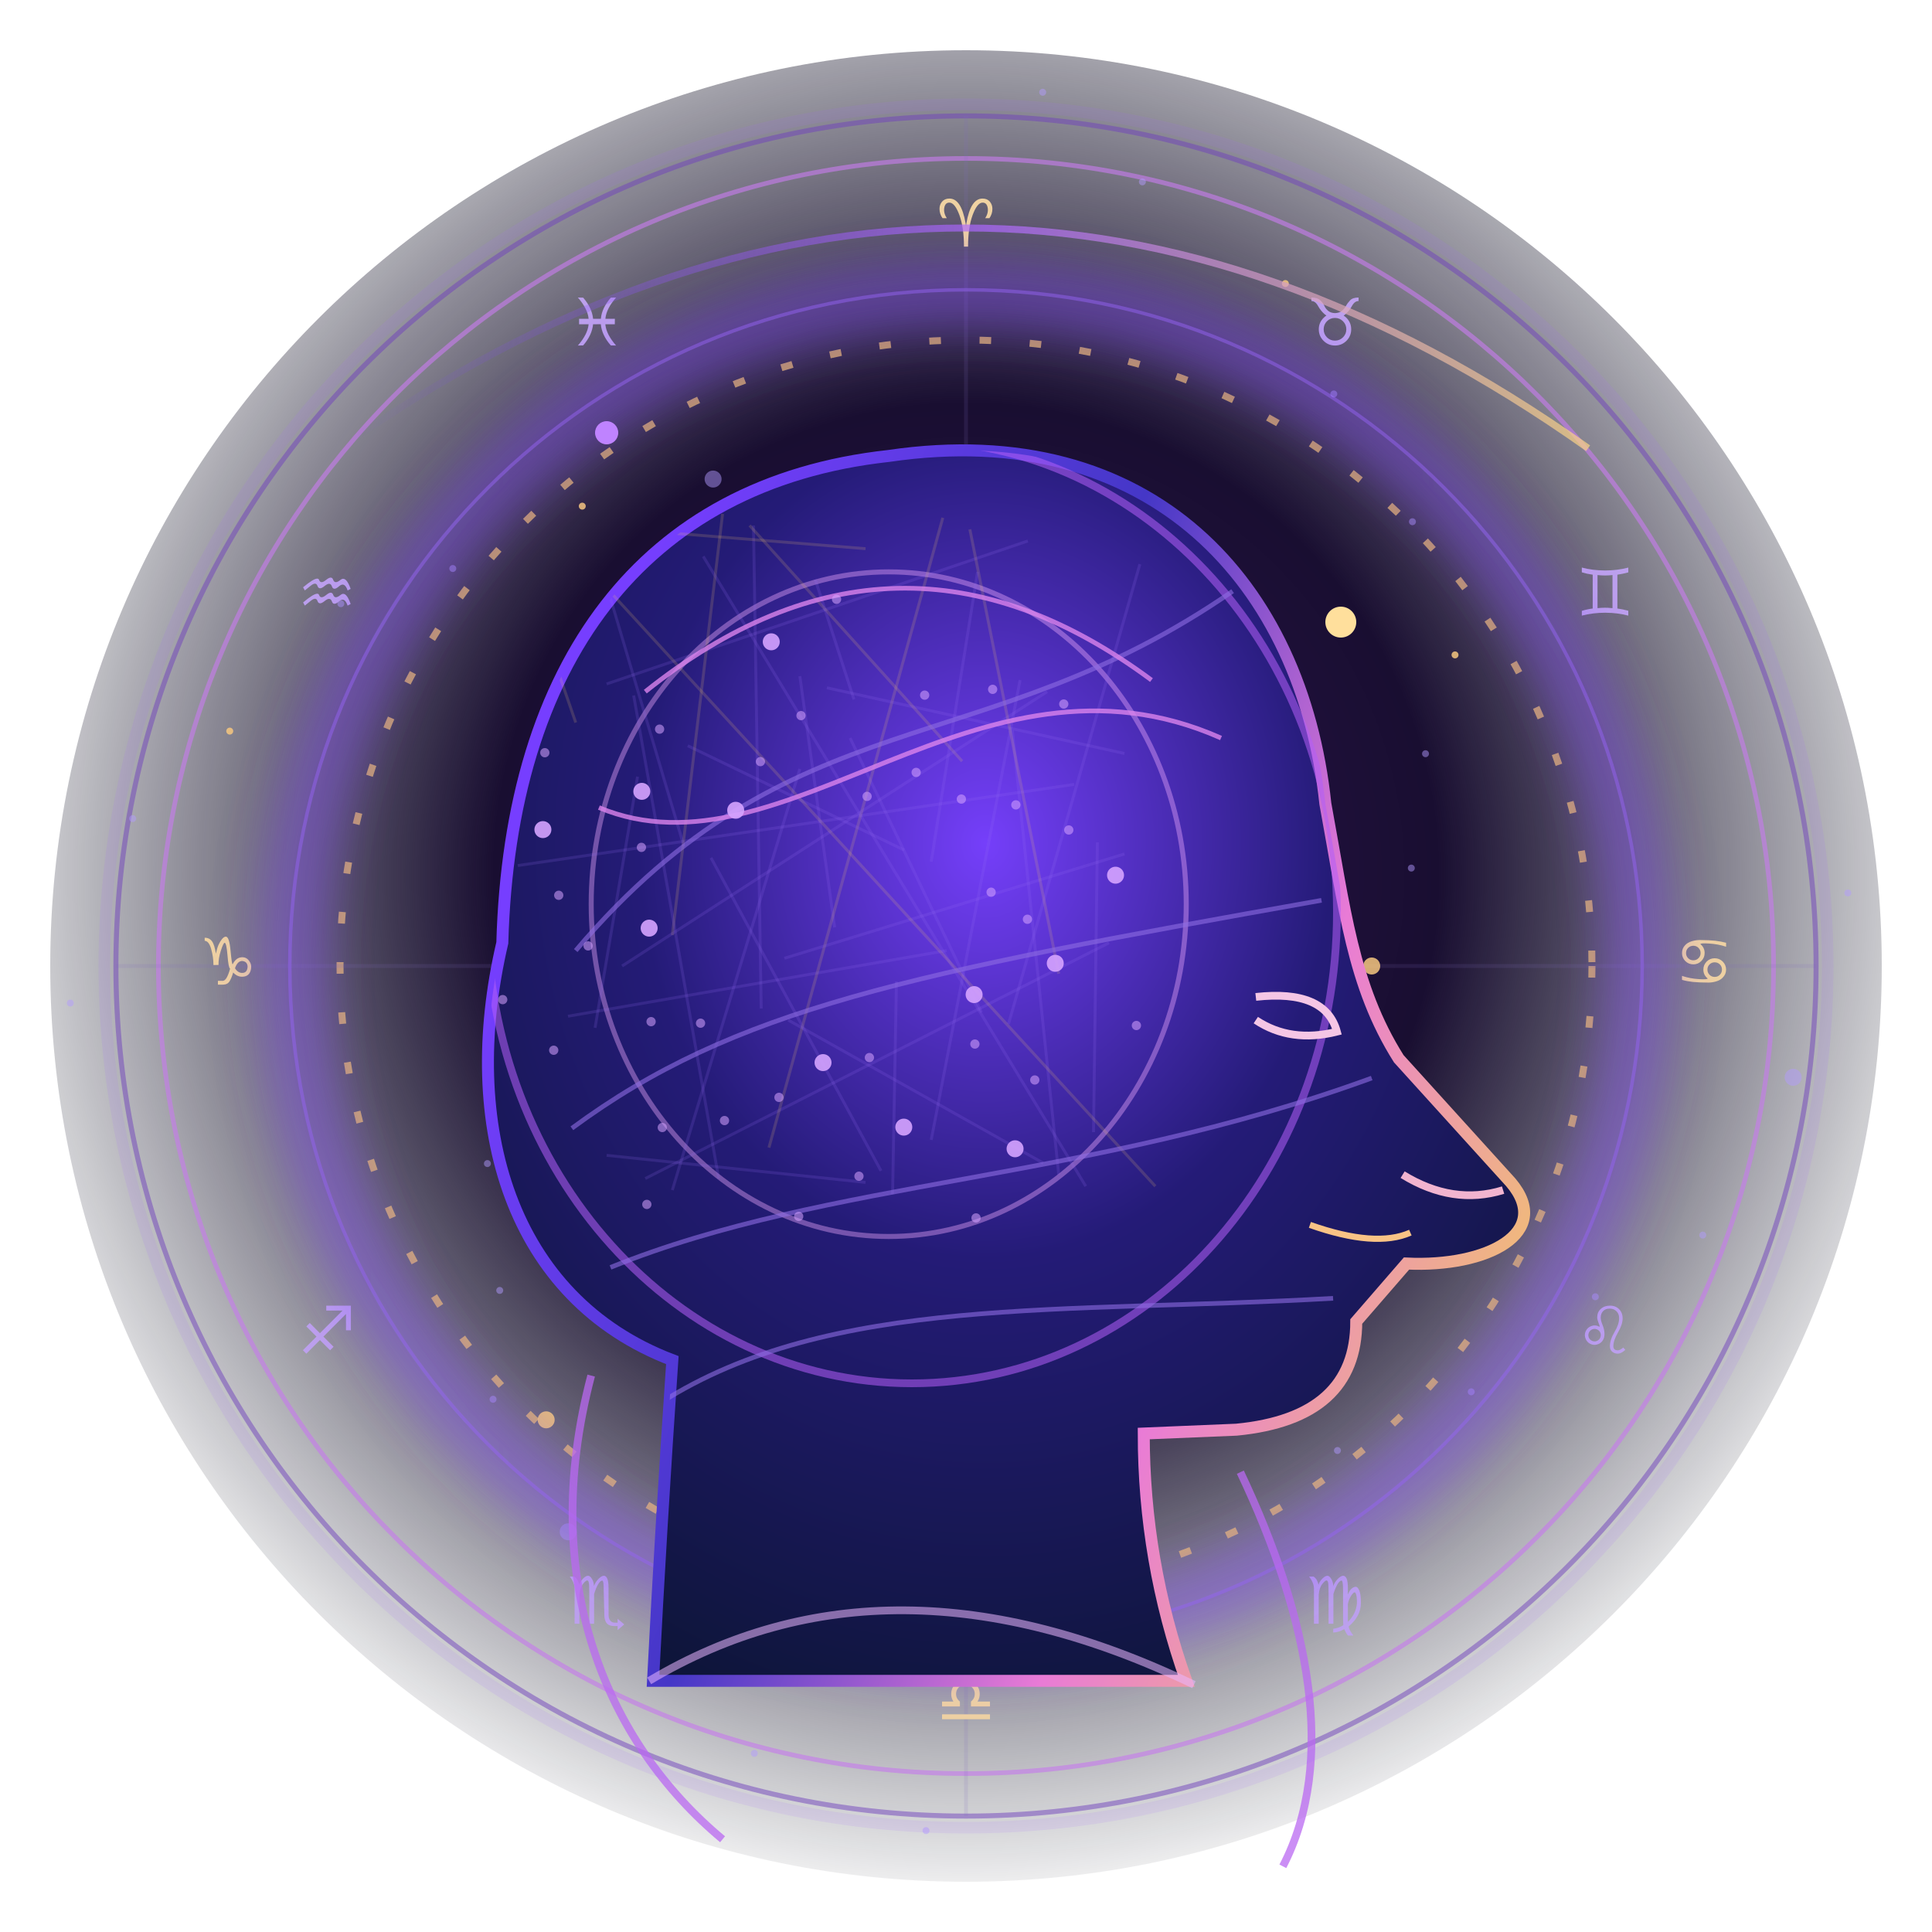
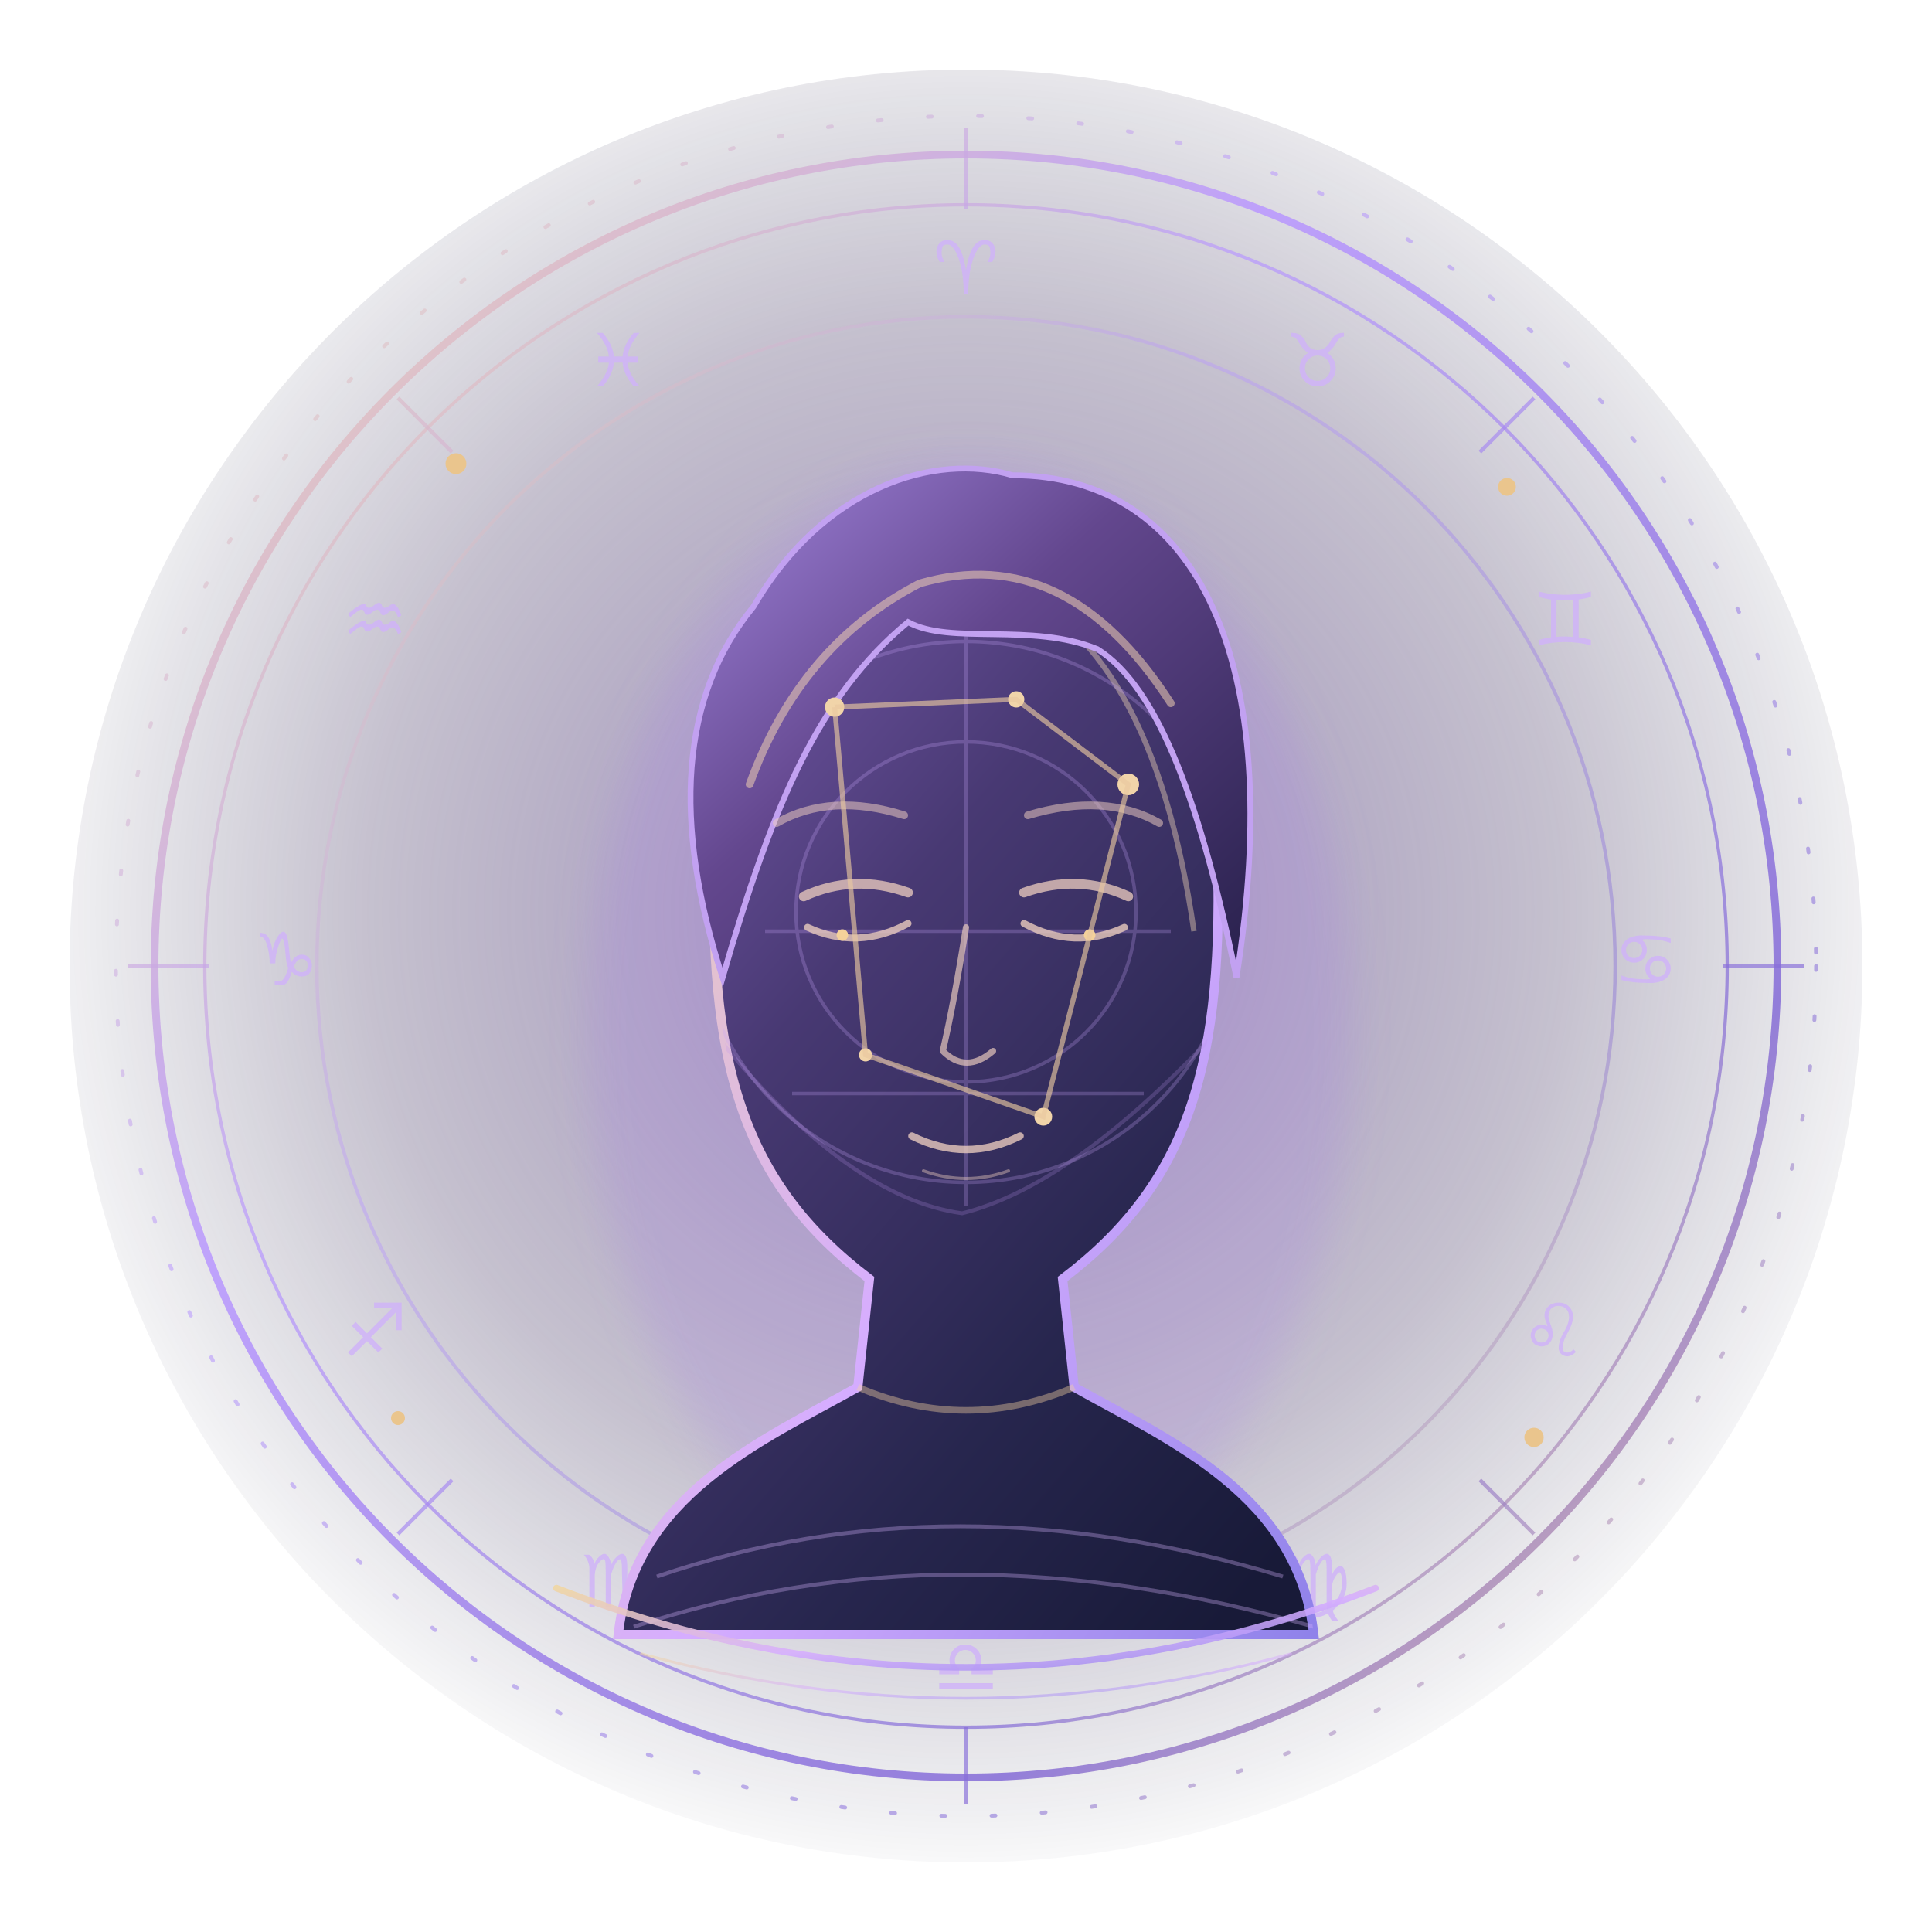
- <svg xmlns="http://www.w3.org/2000/svg" viewBox="0 0 500 500" role="img" aria-labelledby="soul-art-title">
+ <svg xmlns="http://www.w3.org/2000/svg" viewBox="0 0 500 500" role="img" aria-labelledby="soulTitle soulDescription">
  <defs>
-     <radialGradient id="space" cx="50%" cy="45%" r="58%">
-       <stop stop-color="#2e1554" />
-       <stop offset=".45" stop-color="#190e31" />
-       <stop offset="1" stop-color="#090c1a" stop-opacity="0" />
+     <radialGradient id="aura" cx="50%" cy="47%" r="55%">
+       <stop stop-color="#61419c" stop-opacity=".57" />
+       <stop offset=".6" stop-color="#29184c" stop-opacity=".27" />
+       <stop offset="1" stop-color="#0f1232" stop-opacity="0" />
    </radialGradient>
-     <radialGradient id="mind" cx="48%" cy="32%" r="80%">
-       <stop stop-color="#753ffa" />
-       <stop offset=".42" stop-color="#241b77" />
-       <stop offset="1" stop-color="#0a142f" />
-     </radialGradient>
-     <linearGradient id="profile" x1="0" x2=".94" y1=".4" y2=".85">
-       <stop stop-color="#763eff" />
-       <stop offset=".40" stop-color="#4537c7" />
-       <stop offset=".71" stop-color="#e97bd6" />
-       <stop offset="1" stop-color="#f1c072" />
+     <linearGradient id="ring" x1="0" y1="0" x2="1" y2="1">
+       <stop stop-color="#f9d79b" />
+       <stop offset=".36" stop-color="#b897ff" />
+       <stop offset=".76" stop-color="#846bd7" />
+       <stop offset="1" stop-color="#efc487" />
    </linearGradient>
-     <linearGradient id="aura" x1="0" x2="1">
-       <stop stop-color="#7242ec" stop-opacity="0" />
-       <stop offset=".52" stop-color="#ad68ff" />
-       <stop offset="1" stop-color="#fad385" />
+     <linearGradient id="face" x1=".15" y1="0" x2=".86" y2="1">
+       <stop stop-color="#7c5db1" />
+       <stop offset=".35" stop-color="#483973" />
+       <stop offset=".72" stop-color="#27264e" />
+       <stop offset="1" stop-color="#181a38" />
    </linearGradient>
-     <filter id="halo">
-       <feGaussianBlur stdDeviation="6" />
+     <linearGradient id="hair" x1="0" y1="0" x2="1" y2="1">
+       <stop stop-color="#a386df" />
+       <stop offset=".42" stop-color="#63478e" />
+       <stop offset="1" stop-color="#27204b" />
+     </linearGradient>
+     <linearGradient id="highlights" x1="0" y1="0" x2="1" y2="1">
+       <stop stop-color="#f0d6a2" />
+       <stop offset=".55" stop-color="#d6adff" />
+       <stop offset="1" stop-color="#8f82ea" />
+     </linearGradient>
+     <filter id="soft">
+       <feGaussianBlur stdDeviation="5" />
    </filter>
-     <clipPath id="head-clip">
-       <path d="M174 352 C132 336 119 291 130 244 C132 172 166 125 230 118 C298 108 337 151 343 208 C348 235 350 255 362 274 L391 306 C402 319 385 328 364 327 L351 342 Q351 367 320 370 L296 371 Q296 404 307 435 L169 435 Q171 396 174 352 Z" />
+     <clipPath id="silhouette">
+       <path d="M160 423C164 387 197 373 222 359L225 331C192 306 183 275 185 218C187 163 212 131 250 130C288 131 313 163 315 218C317 275 308 306 275 331L278 359C303 373 336 387 340 423Z" />
    </clipPath>
  </defs>
-   <circle cx="250" cy="250" r="237" fill="url(#space)" />
-   <circle cx="250" cy="250" r="220" stroke="#7042bb" stroke-width="1.3" opacity=".5" fill="none" />
-   <circle cx="250" cy="250" r="209" stroke="#c57bea" stroke-width="1.2" opacity=".64" fill="none" />
-   <circle cx="250" cy="250" r="175" stroke="#9c6fea" stroke-width=".9" opacity=".5" fill="none" />
-   <circle cx="250" cy="250" r="162" stroke="#f7c371" stroke-width="1.8" opacity=".7" fill="none" stroke-dasharray="3 10" />
-   <path d="M30 250h440M250 30v440" stroke="#7f6cbc" opacity=".15" />
-   <circle cx="355.00" cy="250.00" r="2.2" fill="#f6c77f" opacity=".85" />
-   <circle cx="127.60" cy="362.13" r="0.9" fill="#b29aff" opacity=".48" />
-   <circle cx="269.85" cy="23.87" r="0.9" fill="#b29aff" opacity=".48" />
-   <circle cx="346.13" cy="375.39" r="0.9" fill="#b29aff" opacity=".48" />
-   <circle cx="34.35" cy="211.85" r="0.9" fill="#b29aff" opacity=".48" />
-   <circle cx="376.56" cy="169.49" r="0.9" fill="#f6c77f" opacity=".85" />
-   <circle cx="195.22" cy="453.77" r="0.9" fill="#b29aff" opacity=".48" />
-   <circle cx="184.55" cy="123.98" r="2.2" fill="#b29aff" opacity=".48" />
-   <circle cx="440.68" cy="319.64" r="0.9" fill="#b29aff" opacity=".48" />
-   <circle cx="126.14" cy="301.13" r="0.9" fill="#b29aff" opacity=".48" />
-   <circle cx="332.65" cy="73.38" r="0.9" fill="#f6c77f" opacity=".85" />
-   <circle cx="287.71" cy="370.22" r="0.9" fill="#b29aff" opacity=".48" />
-   <circle cx="88.21" cy="156.24" r="0.9" fill="#b29aff" opacity=".48" />
-   <circle cx="365.25" cy="224.66" r="0.9" fill="#b29aff" opacity=".48" />
-   <circle cx="147.05" cy="396.43" r="2.2" fill="#b29aff" opacity=".48" />
-   <circle cx="235.86" cy="140.91" r="0.9" fill="#f6c77f" opacity=".85" />
-   <circle cx="380.75" cy="360.20" r="0.9" fill="#b29aff" opacity=".48" />
-   <circle cx="18.20" cy="259.59" r="0.9" fill="#b29aff" opacity=".48" />
-   <circle cx="365.54" cy="135.02" r="0.9" fill="#b29aff" opacity=".48" />
-   <circle cx="239.65" cy="473.76" r="0.9" fill="#b29aff" opacity=".48" />
-   <circle cx="150.69" cy="130.99" r="0.9" fill="#f6c77f" opacity=".85" />
-   <circle cx="464.07" cy="278.80" r="2.2" fill="#b29aff" opacity=".48" />
-   <circle cx="129.33" cy="333.96" r="0.9" fill="#b29aff" opacity=".48" />
-   <circle cx="295.65" cy="47.07" r="0.9" fill="#b29aff" opacity=".48" />
-   <circle cx="319.11" cy="370.60" r="0.9" fill="#b29aff" opacity=".48" />
-   <circle cx="59.46" cy="189.21" r="0.9" fill="#f6c77f" opacity=".85" />
-   <circle cx="368.92" cy="195.06" r="0.9" fill="#b29aff" opacity=".48" />
-   <circle cx="175.88" cy="427.11" r="0.9" fill="#b29aff" opacity=".48" />
-   <circle cx="208.37" cy="134.26" r="2.2" fill="#b29aff" opacity=".48" />
-   <circle cx="412.87" cy="335.60" r="0.9" fill="#b29aff" opacity=".48" />
-   <circle cx="138.80" cy="279.31" r="0.9" fill="#f6c77f" opacity=".85" />
-   <circle cx="345.19" cy="101.96" r="0.9" fill="#b29aff" opacity=".48" />
-   <circle cx="268.12" cy="355.45" r="0.9" fill="#b29aff" opacity=".48" />
-   <circle cx="117.18" cy="147.13" r="0.9" fill="#b29aff" opacity=".48" />
-   <circle cx="478.22" cy="231.09" r="0.9" fill="#b29aff" opacity=".48" />
-   <circle cx="141.35" cy="367.45" r="2.2" fill="#f6c77f" opacity=".85" />
-   <text x="250.0" y="59.0" dominant-baseline="middle" text-anchor="middle" font-size="17" font-weight="700" fill="#efd2a2">♈</text>
-   <text x="345.5" y="84.6" dominant-baseline="middle" text-anchor="middle" font-size="17" font-weight="700" fill="#bca0ed">♉</text>
-   <text x="415.4" y="154.5" dominant-baseline="middle" text-anchor="middle" font-size="17" font-weight="700" fill="#bca0ed">♊</text>
-   <text x="441.0" y="250.0" dominant-baseline="middle" text-anchor="middle" font-size="17" font-weight="700" fill="#efd2a2">♋</text>
-   <text x="415.4" y="345.5" dominant-baseline="middle" text-anchor="middle" font-size="17" font-weight="700" fill="#bca0ed">♌</text>
-   <text x="345.5" y="415.4" dominant-baseline="middle" text-anchor="middle" font-size="17" font-weight="700" fill="#bca0ed">♍</text>
-   <text x="250.0" y="441.0" dominant-baseline="middle" text-anchor="middle" font-size="17" font-weight="700" fill="#efd2a2">♎</text>
-   <text x="154.5" y="415.4" dominant-baseline="middle" text-anchor="middle" font-size="17" font-weight="700" fill="#bca0ed">♏</text>
-   <text x="84.6" y="345.5" dominant-baseline="middle" text-anchor="middle" font-size="17" font-weight="700" fill="#bca0ed">♐</text>
-   <text x="59.0" y="250.0" dominant-baseline="middle" text-anchor="middle" font-size="17" font-weight="700" fill="#efd2a2">♑</text>
-   <text x="84.6" y="154.5" dominant-baseline="middle" text-anchor="middle" font-size="17" font-weight="700" fill="#bca0ed">♒</text>
-   <text x="154.5" y="84.6" dominant-baseline="middle" text-anchor="middle" font-size="17" font-weight="700" fill="#bca0ed">♓</text>
-   <circle cx="250" cy="250" r="174" fill="none" stroke="#864dff" stroke-opacity=".4" stroke-width="18" filter="url(#halo)" />
-   <path d="M174 352 C132 336 119 291 130 244 C132 172 166 125 230 118 C298 108 337 151 343 208 C348 235 350 255 362 274 L391 306 C402 319 385 328 364 327 L351 342 Q351 367 320 370 L296 371 Q296 404 307 435 L169 435 Q171 396 174 352 Z" fill="url(#mind)" stroke="url(#profile)" stroke-width="3.1" />
-   <g clip-path="url(#head-clip)">
-     <ellipse cx="236" cy="236" rx="110" ry="122" fill="none" stroke="#b25df7" stroke-width="2" opacity=".55" />
-     <ellipse cx="230" cy="234" rx="77" ry="86" fill="none" stroke="#f0a9ff" stroke-width="1.3" opacity=".4" />
-     <path d="M130 132 L149 187" stroke="#f3c36e" stroke-opacity=".17" stroke-width=".75" />
-     <path d="M207 175 L216 240" stroke="#956af2" stroke-opacity=".17" stroke-width=".75" />
-     <path d="M284 218 L283 293" stroke="#956af2" stroke-opacity=".17" stroke-width=".75" />
-     <path d="M197 261 L195 136" stroke="#956af2" stroke-opacity=".17" stroke-width=".75" />
-     <path d="M274 304 L262 189" stroke="#956af2" stroke-opacity=".17" stroke-width=".75" />
-     <path d="M187 133 L174 242" stroke="#f3c36e" stroke-opacity=".17" stroke-width=".75" />
-     <path d="M264 176 L241 295" stroke="#956af2" stroke-opacity=".17" stroke-width=".75" />
-     <path d="M177 219 L153 138" stroke="#956af2" stroke-opacity=".17" stroke-width=".75" />
-     <path d="M254 262 L220 191" stroke="#956af2" stroke-opacity=".17" stroke-width=".75" />
-     <path d="M167 305 L287 244" stroke="#956af2" stroke-opacity=".17" stroke-width=".75" />
-     <path d="M244 134 L199 297" stroke="#f3c36e" stroke-opacity=".17" stroke-width=".75" />
-     <path d="M157 177 L266 140" stroke="#956af2" stroke-opacity=".17" stroke-width=".75" />
-     <path d="M234 220 L178 193" stroke="#956af2" stroke-opacity=".17" stroke-width=".75" />
-     <path d="M147 263 L245 246" stroke="#956af2" stroke-opacity=".17" stroke-width=".75" />
-     <path d="M224 306 L157 299" stroke="#956af2" stroke-opacity=".17" stroke-width=".75" />
-     <path d="M137 135 L224 142" stroke="#f3c36e" stroke-opacity=".17" stroke-width=".75" />
-     <path d="M214 178 L291 195" stroke="#956af2" stroke-opacity=".17" stroke-width=".75" />
-     <path d="M291 221 L203 248" stroke="#956af2" stroke-opacity=".17" stroke-width=".75" />
-     <path d="M204 264 L270 301" stroke="#956af2" stroke-opacity=".17" stroke-width=".75" />
-     <path d="M281 307 L182 144" stroke="#956af2" stroke-opacity=".17" stroke-width=".75" />
-     <path d="M194 136 L249 197" stroke="#f3c36e" stroke-opacity=".17" stroke-width=".75" />
-     <path d="M271 179 L161 250" stroke="#956af2" stroke-opacity=".17" stroke-width=".75" />
-     <path d="M184 222 L228 303" stroke="#956af2" stroke-opacity=".17" stroke-width=".75" />
-     <path d="M261 265 L295 146" stroke="#956af2" stroke-opacity=".17" stroke-width=".75" />
-     <path d="M174 308 L207 199" stroke="#956af2" stroke-opacity=".17" stroke-width=".75" />
-     <path d="M251 137 L274 252" stroke="#f3c36e" stroke-opacity=".17" stroke-width=".75" />
-     <path d="M164 180 L186 305" stroke="#956af2" stroke-opacity=".17" stroke-width=".75" />
-     <path d="M241 223 L253 148" stroke="#956af2" stroke-opacity=".17" stroke-width=".75" />
-     <path d="M154 266 L165 201" stroke="#956af2" stroke-opacity=".17" stroke-width=".75" />
-     <path d="M231 309 L232 254" stroke="#956af2" stroke-opacity=".17" stroke-width=".75" />
-     <path d="M144 138 L299 307" stroke="#f3c36e" stroke-opacity=".17" stroke-width=".75" />
-     <path d="M221 181 L211 150" stroke="#956af2" stroke-opacity=".17" stroke-width=".75" />
-     <path d="M134 224 L278 203" stroke="#956af2" stroke-opacity=".17" stroke-width=".75" />
-     <path d="M149 246 C205 180 254 198 319 153 M148 292 C190 261 235 252 342 233 M158 328 C215 305 281 306 355 279 M171 363 C215 335 275 340 345 336" fill="none" stroke="#8d6ce3" stroke-width="1.2" opacity=".6" />
-     <path d="M155 209 C203 229 253 163 316 191 M167 179 Q232 127 298 176" fill="none" stroke="#db83ec" stroke-width="1.2" opacity=".8" />
-     <g fill="#d5a3ff">
-       <circle cx="213.0" cy="275.0" r="2.2" opacity="0.9" />
-       <circle cx="248.8" cy="206.8" r="1.2" opacity="0.55" />
-       <circle cx="152.2" cy="244.8" r="1.2" opacity="0.55" />
-       <circle cx="267.8" cy="279.5" r="1.2" opacity="0.55" />
-       <circle cx="199.6" cy="166.1" r="2.2" opacity="0.9" />
-       <circle cx="167.4" cy="311.7" r="1.2" opacity="0.55" />
-       <circle cx="256.5" cy="230.9" r="1.2" opacity="0.55" />
-       <circle cx="166.0" cy="219.3" r="1.2" opacity="0.55" />
-       <circle cx="233.9" cy="291.7" r="2.2" opacity="0.9" />
-       <circle cx="239.3" cy="179.9" r="1.2" opacity="0.55" />
-       <circle cx="143.3" cy="271.8" r="1.2" opacity="0.55" />
-       <circle cx="294.1" cy="265.4" r="1.2" opacity="0.55" />
-       <circle cx="190.4" cy="209.7" r="2.2" opacity="0.9" />
-       <circle cx="201.6" cy="284.0" r="1.2" opacity="0.55" />
-       <circle cx="262.9" cy="208.3" r="1.2" opacity="0.55" />
-       <circle cx="144.6" cy="231.7" r="1.2" opacity="0.55" />
-       <circle cx="262.7" cy="297.3" r="2.2" opacity="0.9" />
-       <circle cx="216.5" cy="155.1" r="1.2" opacity="0.55" />
-       <circle cx="181.3" cy="264.8" r="1.2" opacity="0.55" />
-       <circle cx="265.9" cy="237.9" r="1.2" opacity="0.55" />
-       <circle cx="166.1" cy="204.8" r="2.2" opacity="0.9" />
-       <circle cx="222.3" cy="304.4" r="1.2" opacity="0.55" />
-       <circle cx="256.9" cy="178.4" r="1.2" opacity="0.55" />
-       <circle cx="130.1" cy="258.7" r="1.2" opacity="0.55" />
-       <circle cx="252.1" cy="257.4" r="2.2" opacity="0.9" />
-       <circle cx="196.8" cy="197.1" r="1.2" opacity="0.55" />
-       <circle cx="187.5" cy="290.0" r="1.2" opacity="0.55" />
-       <circle cx="276.6" cy="214.8" r="1.2" opacity="0.55" />
-       <circle cx="140.5" cy="214.7" r="2.2" opacity="0.9" />
-       <circle cx="252.6" cy="315.2" r="1.2" opacity="0.55" />
-       <circle cx="224.4" cy="206.1" r="1.2" opacity="0.55" />
-       <circle cx="168.5" cy="264.4" r="1.2" opacity="0.55" />
-       <circle cx="273.1" cy="249.3" r="2.2" opacity="0.9" />
-       <circle cx="170.7" cy="188.7" r="1.2" opacity="0.55" />
-       <circle cx="206.7" cy="314.8" r="1.2" opacity="0.55" />
-       <circle cx="275.3" cy="182.2" r="1.2" opacity="0.55" />
-       <circle cx="168.0" cy="240.2" r="2.2" opacity="0.9" />
-       <circle cx="252.3" cy="270.2" r="1.2" opacity="0.55" />
-       <circle cx="207.3" cy="185.2" r="1.2" opacity="0.55" />
-       <circle cx="171.4" cy="291.8" r="1.2" opacity="0.55" />
-       <circle cx="288.7" cy="226.5" r="2.2" opacity="0.9" />
-       <circle cx="141.0" cy="194.8" r="1.2" opacity="0.55" />
-       <circle cx="225.0" cy="273.7" r="1.2" opacity="0.55" />
-       <circle cx="237.1" cy="199.9" r="1.2" opacity="0.55" />
+   <circle cx="250" cy="250" r="232" fill="url(#aura)" />
+   <g fill="none" stroke="url(#ring)">
+     <circle cx="250" cy="250" r="210" stroke-width="2" opacity=".85" />
+     <circle cx="250" cy="250" r="197" stroke-width=".85" opacity=".7" />
+     <circle cx="250" cy="250" r="168" stroke-width=".9" opacity=".42" />
+     <circle cx="250" cy="250" r="220" stroke-width="1" stroke-dasharray="1 12" stroke-linecap="round" opacity=".55" />
+     <path d="M250 33v21M250 447v20M33 250h21M446 250h21M103 103l14 14M383 383l14 14M103 397l14-14M383 117l14-14" opacity=".67" />
+   </g>
+   <g fill="#cfb3f8" opacity=".84" font-family="Georgia,serif" font-size="19" text-anchor="middle">
+     <text x="250" y="76">♈</text>
+     <text x="341" y="100">♉</text>
+     <text x="405" y="167">♊</text>
+     <text x="426" y="255">♋</text>
+     <text x="402" y="351">♌</text>
+     <text x="341" y="416">♍</text>
+     <text x="250" y="438">♎</text>
+     <text x="159" y="416">♏</text>
+     <text x="97" y="351">♐</text>
+     <text x="74" y="255">♑</text>
+     <text x="97" y="167">♒</text>
+     <text x="160" y="100">♓</text>
+   </g>
+   <ellipse cx="251" cy="266" rx="99" ry="147" fill="#9d66f4" opacity=".14" filter="url(#soft)" />
+   <path d="M160 423C164 387 197 373 222 359L225 331C192 306 183 275 185 218C187 163 212 131 250 130C288 131 313 163 315 218C317 275 308 306 275 331L278 359C303 373 336 387 340 423Z" fill="url(#face)" stroke="url(#highlights)" stroke-width="2.4" stroke-linecap="round" />
+   <g clip-path="url(#silhouette)" fill="none">
+     <path d="M188 248Q190 183 224 156Q244 144 258 151Q298 165 309 241" stroke="#f0d6b4" stroke-width="1.4" opacity=".42" />
+     <path d="M164 421Q246 394 340 421M170 408Q246 382 332 408" stroke="#d4b4fb" opacity=".33" />
+     <path d="M187 270Q220 310 249 314Q277 307 313 269" stroke="#ba92ec" opacity=".22" />
+     <g stroke="#c5a1f7" stroke-width=".9" opacity=".26">
+       <path d="M250 155v157M198 241h105M205 283h91" />
+       <circle cx="250" cy="236" r="70" />
+       <circle cx="250" cy="236" r="44" />
    </g>
+     <path d="M222 359Q250 371 278 359" stroke="#f6d29f" stroke-width="1.7" opacity=".4" />
  </g>
-   <path d="M325 258 Q343 256 346 267 Q334 270 325 264" stroke="#f5c6e5" stroke-width="2" fill="none" />
-   <path d="M363 304 Q376 312 389 308" stroke="#f1b4cf" stroke-width="2" fill="none" />
-   <path d="M339 317 Q356 323 365 319" stroke="#f9c385" stroke-width="1.6" fill="none" />
-   <path d="M168 435 Q230 398 309 436" stroke="#e9b6ff" stroke-opacity=".55" stroke-width="2" fill="none" />
-   <path d="M153 356 C139 409 157 451 187 476 M321 381 C339 419 346 456 332 483" stroke="#b968f1" stroke-width="2" opacity=".75" fill="none" />
-   <ellipse cx="250" cy="250" rx="223" ry="223" fill="none" stroke="#9f6aff" stroke-width="3" stroke-opacity=".12" />
-   <path d="M88 116 Q250 2 411 116" fill="none" stroke="url(#aura)" stroke-width="1.8" opacity=".7" />
-   <circle cx="347" cy="161" r="4" fill="#ffdf9c" />
-   <circle cx="157" cy="112" r="3" fill="#bf83ff" />
+   <path d="M187 253C174 213 176 180 195 157C213 126 242 117 262 123C310 123 333 171 320 253C311 209 300 178 284 168C267 161 246 167 235 161C212 180 200 208 187 253Z" fill="url(#hair)" stroke="#c2a1f1" stroke-width="1.5" />
+   <path d="M194 203Q207 167 238 151Q276 140 303 182" fill="none" stroke="#f1d1b2" stroke-width="2" opacity=".54" stroke-linecap="round" />
+   <g fill="none" stroke="#edcebf" stroke-linecap="round" stroke-linejoin="round">
+     <path d="M208 232Q221 226 235 231M265 231Q279 226 292 232" stroke-width="2.5" opacity=".75" />
+     <path d="M209 240Q222 246 235 239M265 239Q278 246 291 240" stroke-width="1.8" opacity=".78" />
+     <path d="M250 240Q247 259 244 272Q250 278 257 272" stroke-width="1.6" opacity=".67" />
+     <path d="M236 294Q250 301 264 294" stroke-width="1.9" opacity=".77" />
+     <path d="M239 303Q250 307 261 303" stroke-width=".8" opacity=".42" />
+     <path d="M201 213Q215 205 234 211M266 211Q286 205 300 213" stroke-width="2" opacity=".52" />
+   </g>
+   <g fill="#f4d19a">
+     <circle cx="218" cy="242" r="1.5" />
+     <circle cx="282" cy="242" r="1.5" />
+   </g>
+   <g fill="#f1d4a9">
+     <circle cx="216" cy="183" r="2.5" />
+     <circle cx="263" cy="181" r="2.1" />
+     <circle cx="292" cy="203" r="2.8" />
+     <circle cx="224" cy="273" r="1.7" />
+     <circle cx="270" cy="289" r="2.3" />
+   </g>
+   <g fill="none" stroke="#e9c99f" stroke-width="1.3" opacity=".64">
+     <path d="M216 183L263 181L292 203L270 289L224 273L216 183" />
+   </g>
+   <g fill="none" stroke="url(#highlights)" stroke-linecap="round">
+     <path d="M144 411Q250 452 356 411" stroke-width="1.7" opacity=".88" />
+     <path d="M166 428Q250 451 334 428" stroke-width=".7" opacity=".54" />
+   </g>
+   <g fill="#eac58d">
+     <circle cx="118" cy="120" r="2.7" />
+     <circle cx="390" cy="126" r="2.3" />
+     <circle cx="103" cy="367" r="1.8" />
+     <circle cx="397" cy="372" r="2.5" />
+   </g>
</svg>
